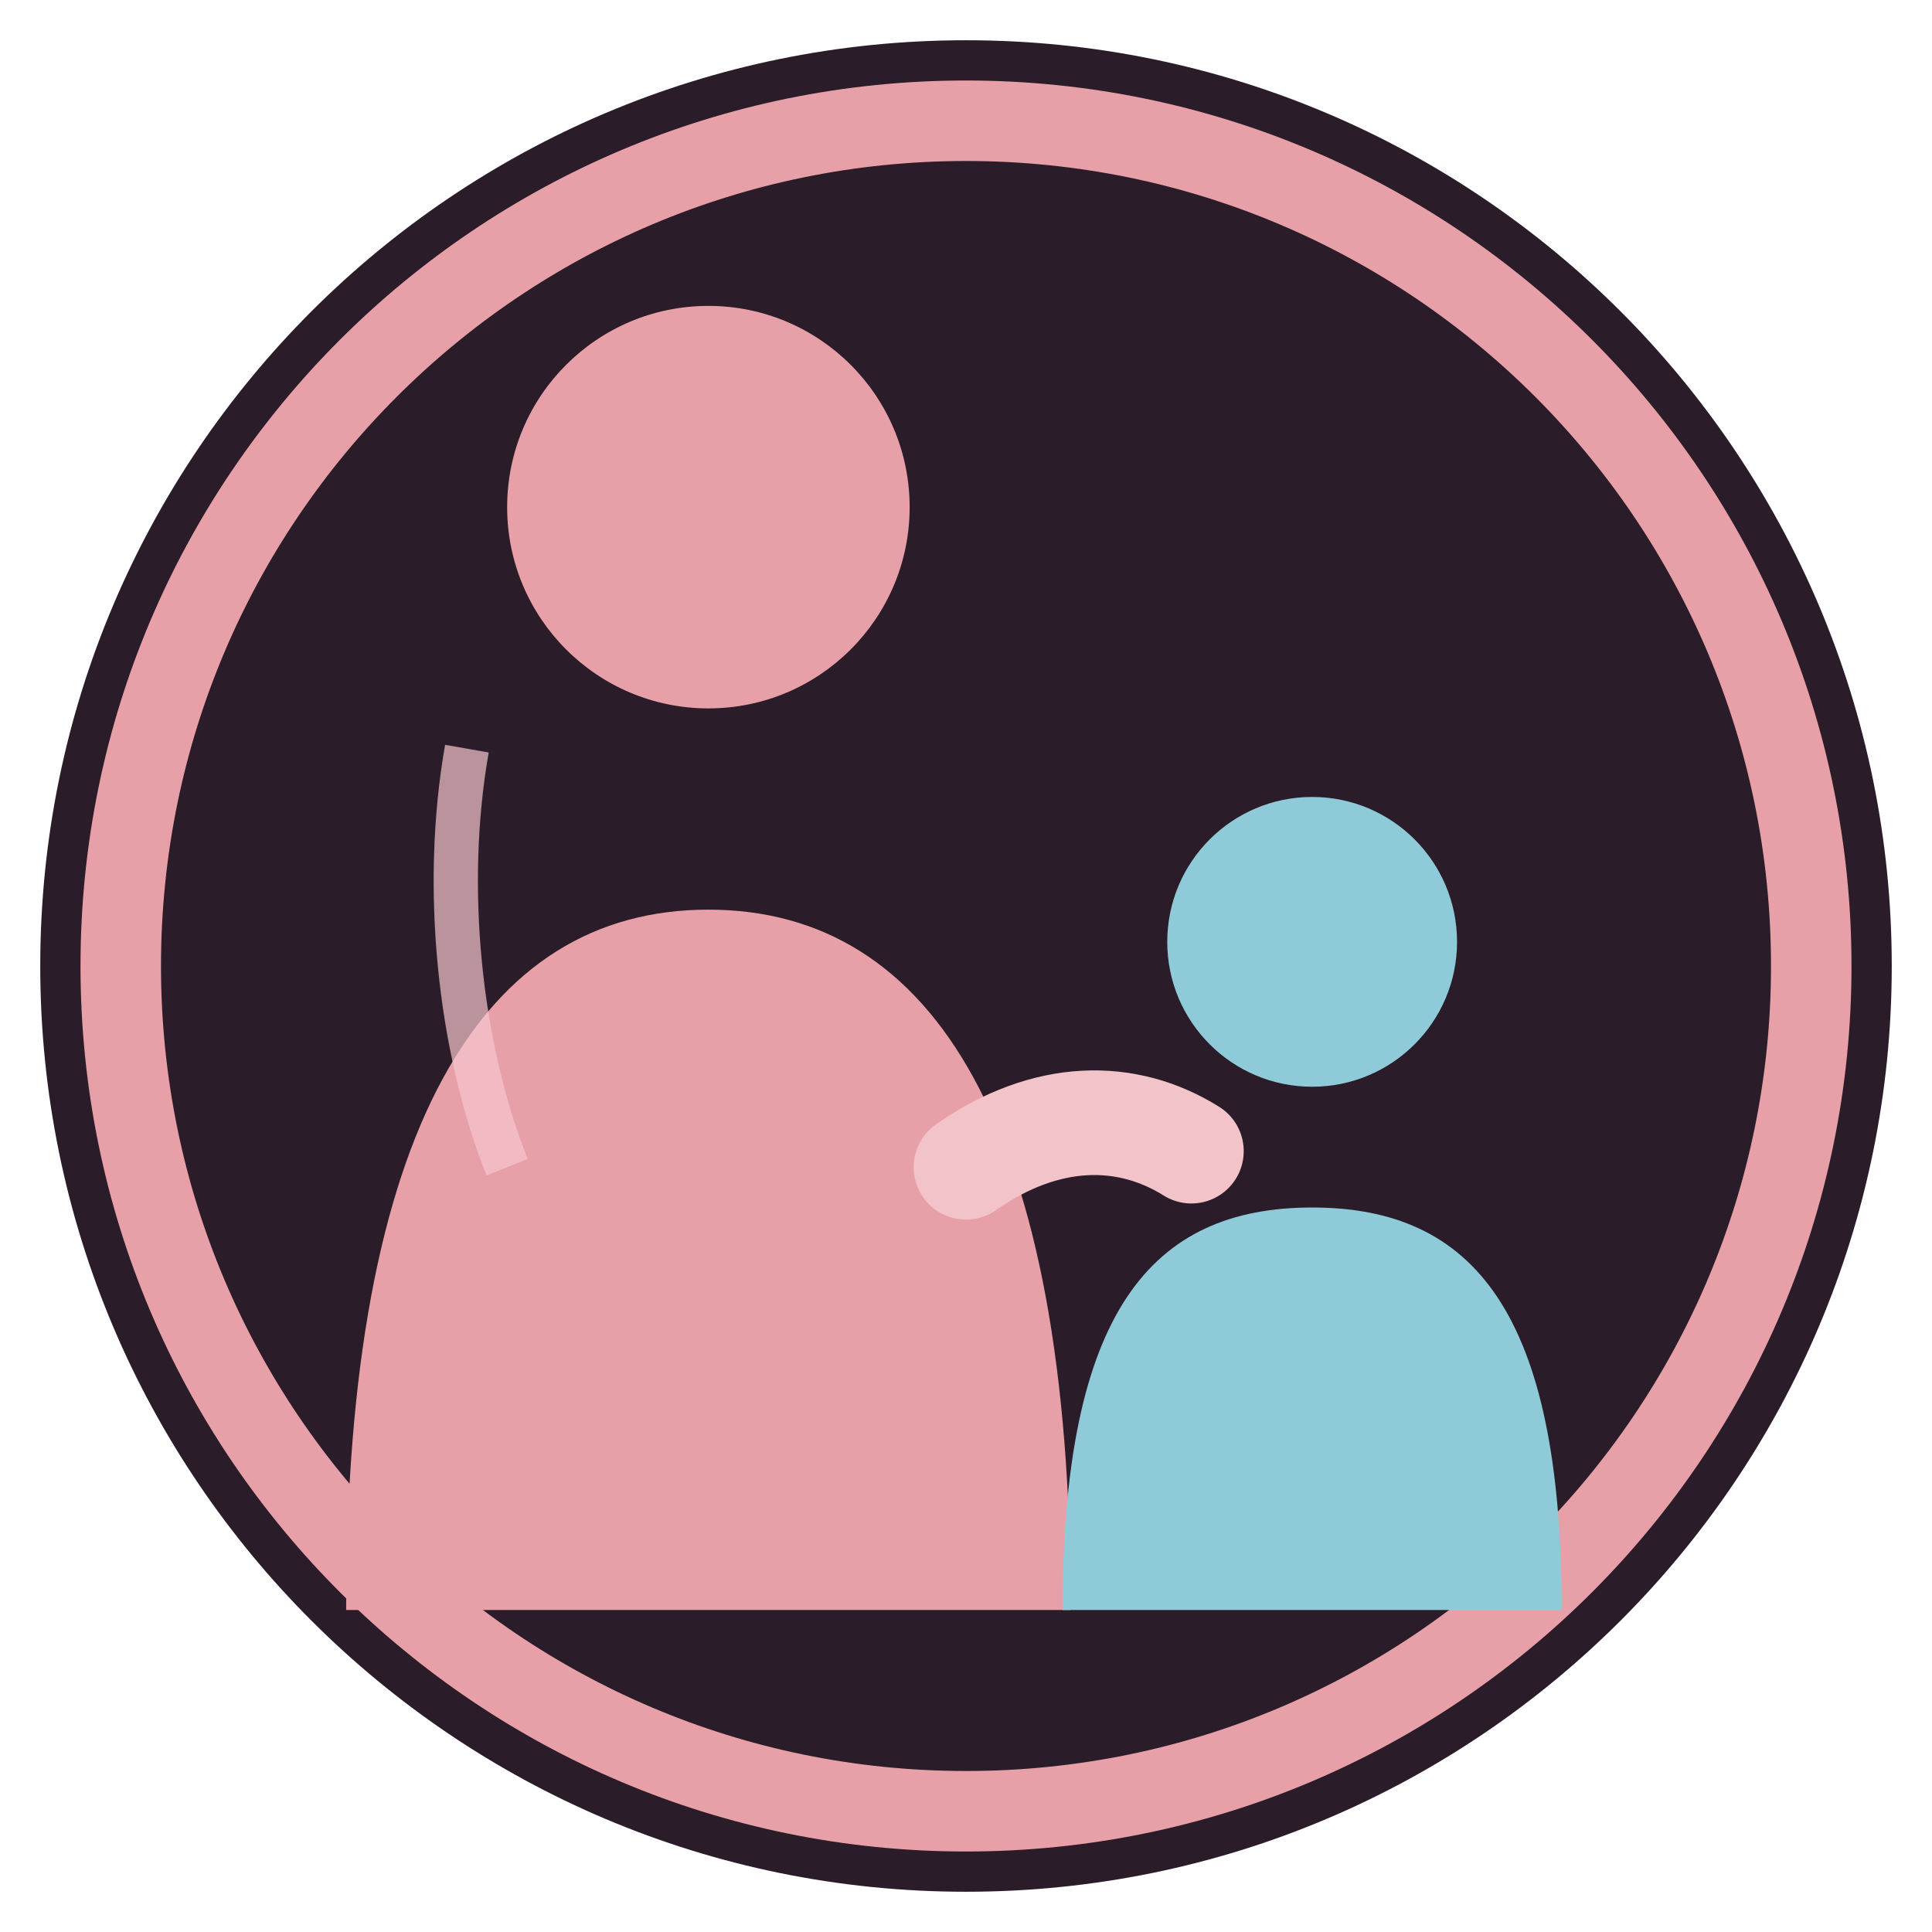
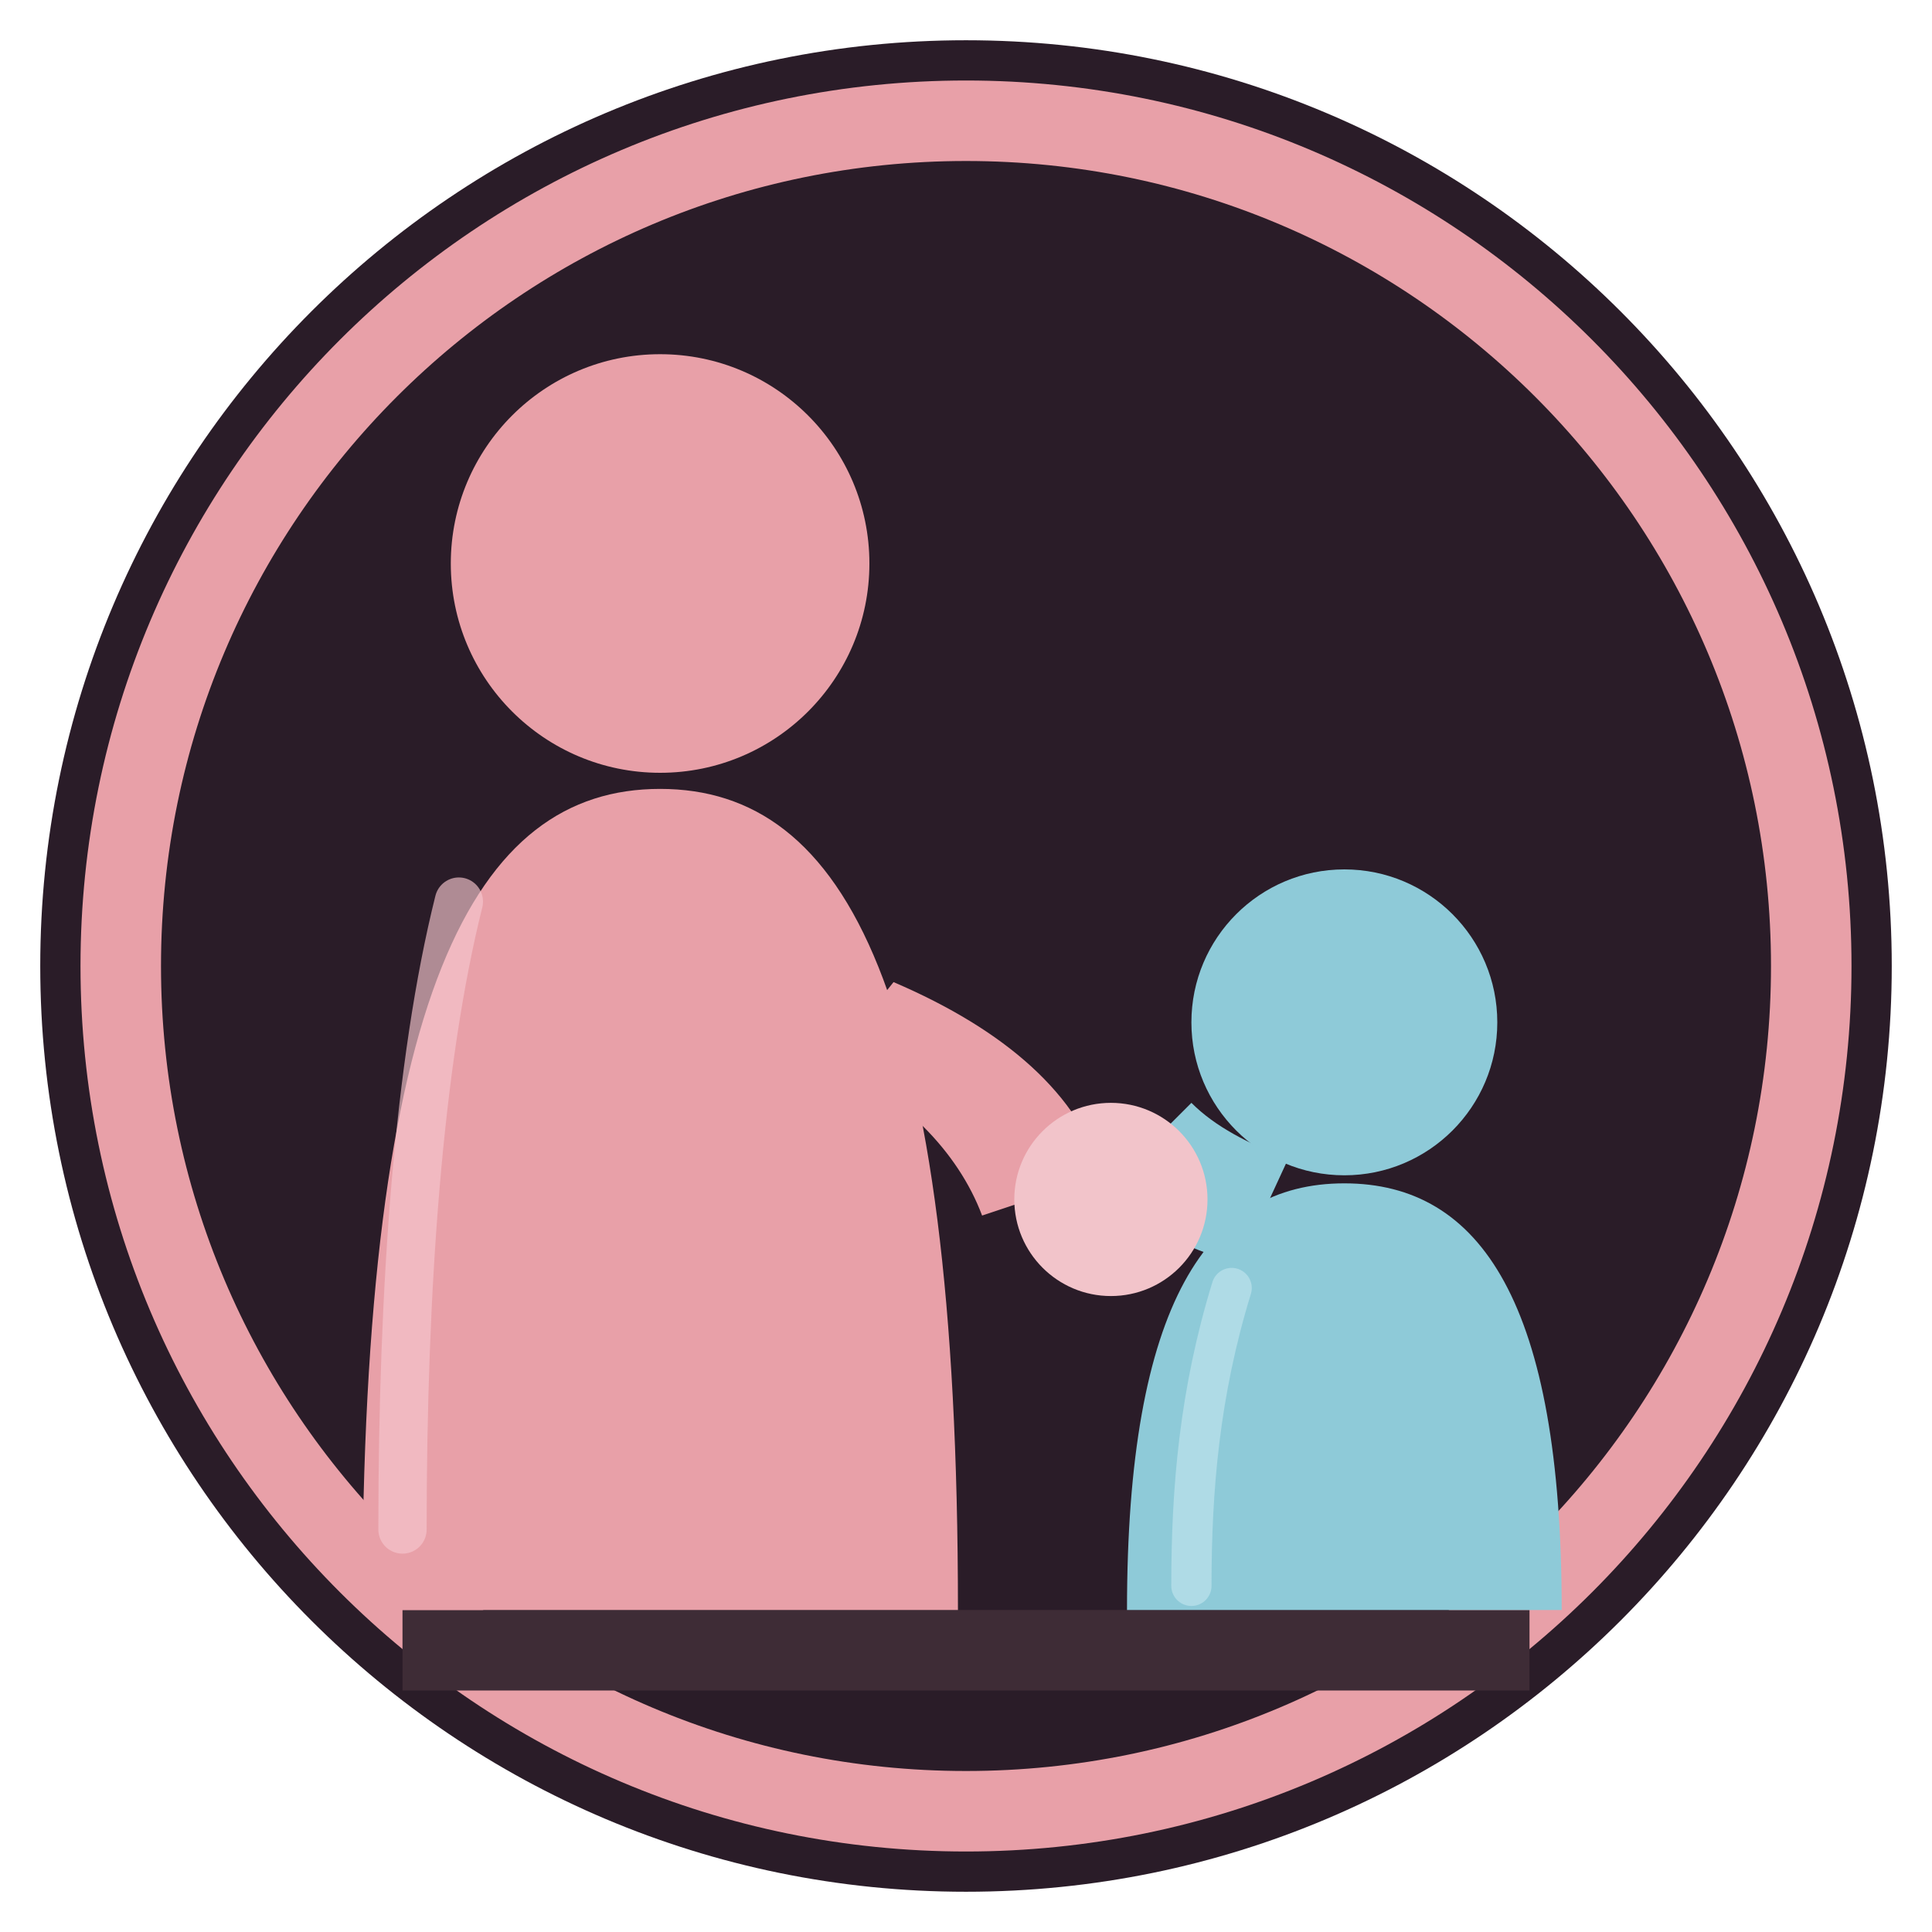
<svg xmlns="http://www.w3.org/2000/svg" viewBox="0 0 48 48" width="48" height="48" role="presentation">
  <circle cx="24" cy="24" r="23" fill="#2A1C28" />
  <circle cx="24" cy="24" r="21" fill="none" stroke="#E8A0A8" stroke-width="2" />
+   <path d="M10 40 L38 40 L38 42 L10 42 Z" fill="#3E2C36" />
  <g fill="#E8A0A8">
-     <circle cx="17.6" cy="12.6" r="5" />
-     <path d="M8.6 40 C8.6 28 12 22.6 17.6 22.6 C23.2 22.6 26.6 28 26.6 40 Z" />
+     <circle cx="16.4" cy="14" r="5.2" />
+     <path d="M16.4 19.6 C21 19.6 23.8 24.6 23.8 40 L9 40 C9 24.6 11.8 19.6 16.4 19.6 Z" />
  </g>
+   <path d="M22.2 24.4 C25 25.6 26.8 27.2 27.4 29.2 L24.4 30.2 C23.8 28.6 22.4 27.2 20.6 26.4 Z" fill="#E8A0A8" />
  <g fill="#8ECAD8">
-     <circle cx="32.6" cy="23.4" r="3.6" />
-     <path d="M26.4 40 C26.4 32.6 28.6 30 32.6 30 C36.6 30 38.8 32.6 38.8 40 Z" />
+     <circle cx="33.4" cy="25.4" r="3.8" />
+     <path d="M33.4 29.4 C36.8 29.4 38.8 32.4 38.8 40 L28 40 C28 32.4 30 29.4 33.4 29.4 Z" />
  </g>
-   <path d="M24 29 C26 27.6 28 27.6 29.6 28.6" fill="none" stroke="#F2C4CA" stroke-width="2.6" stroke-linecap="round" />
-   <path d="M11.6 18.6 C11 22 11.4 26 12.6 29" fill="none" stroke="#F6C6CE" stroke-width="1.1" opacity=".7" />
+   <path d="M30.8 31.4 C29.4 31 28.2 30.4 27.4 29.6 L29.6 27.4 C30.2 28 31 28.4 32 28.8 Z" fill="#8ECAD8" />
+   <circle cx="27.6" cy="29.8" r="2.4" fill="#F2C4CA" />
+   <path d="M11.4 22.4 C10.4 26.4 10 32 10 38" fill="none" stroke="#F6C6CE" stroke-width="1.2" opacity=".65" stroke-linecap="round" />
+   <path d="M30.6 32 C29.8 34.6 29.6 37 29.6 39.4" fill="none" stroke="#C4E6F0" stroke-width="1" opacity=".6" stroke-linecap="round" />
</svg>
